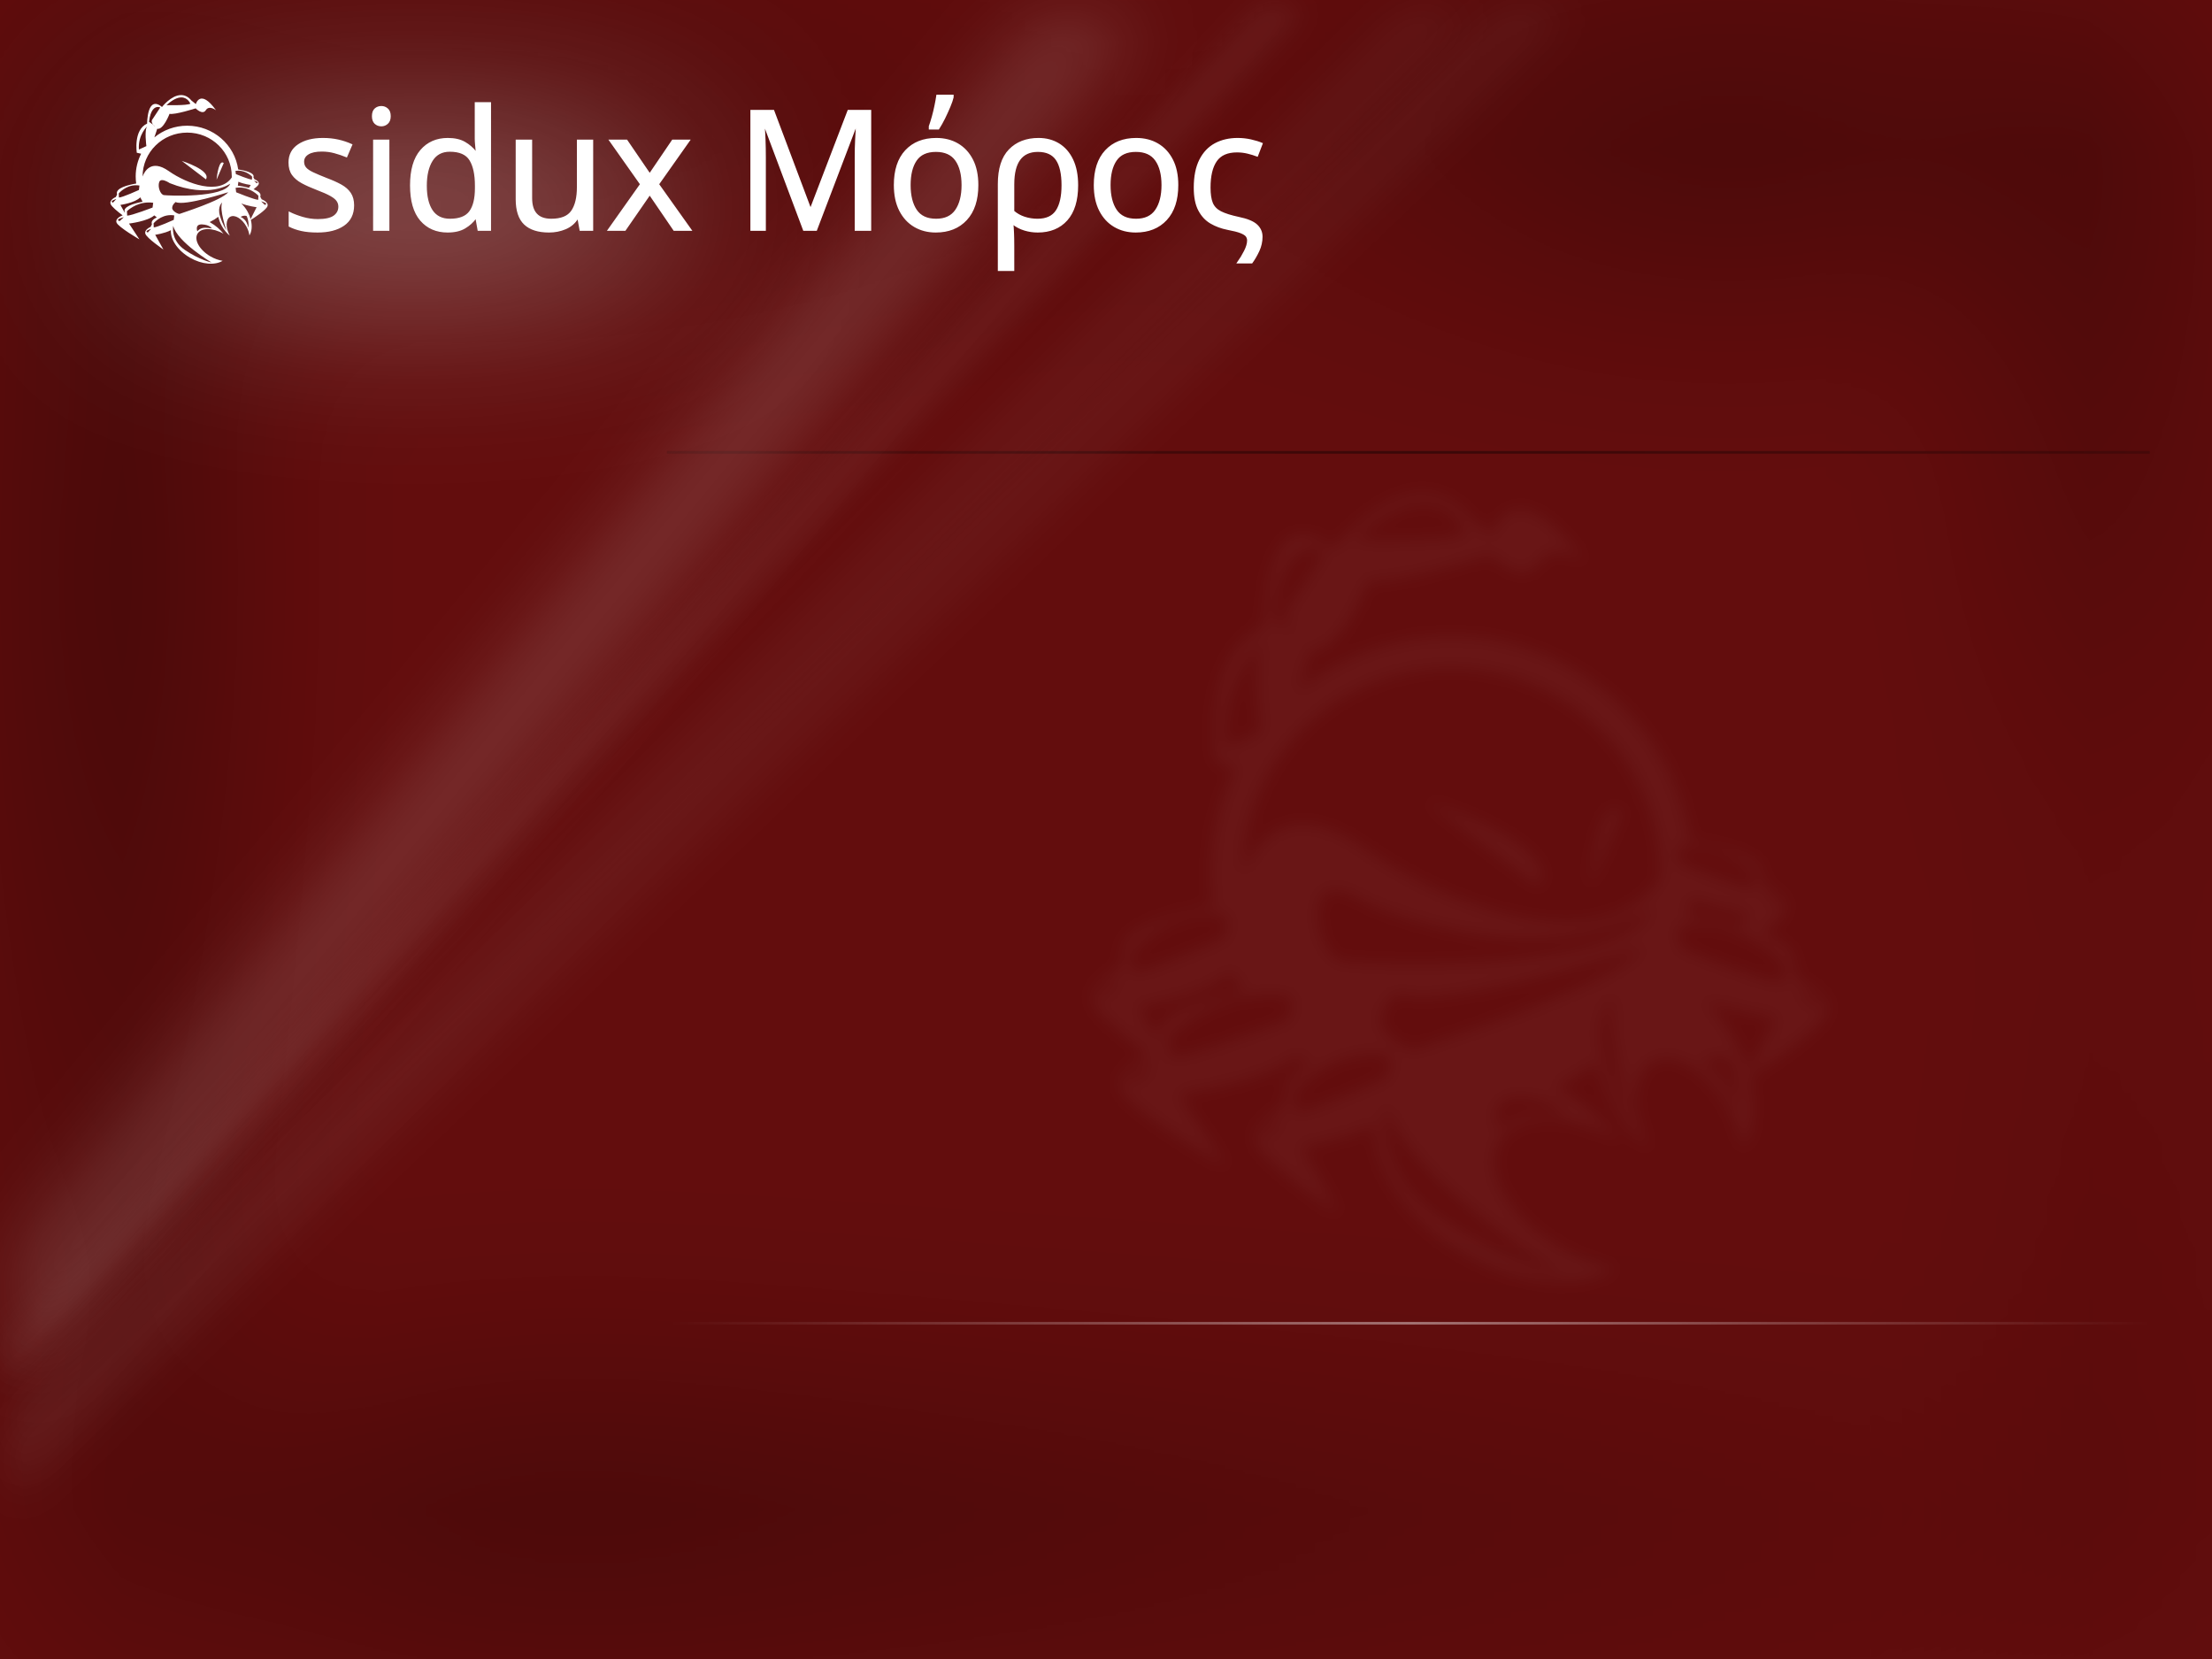
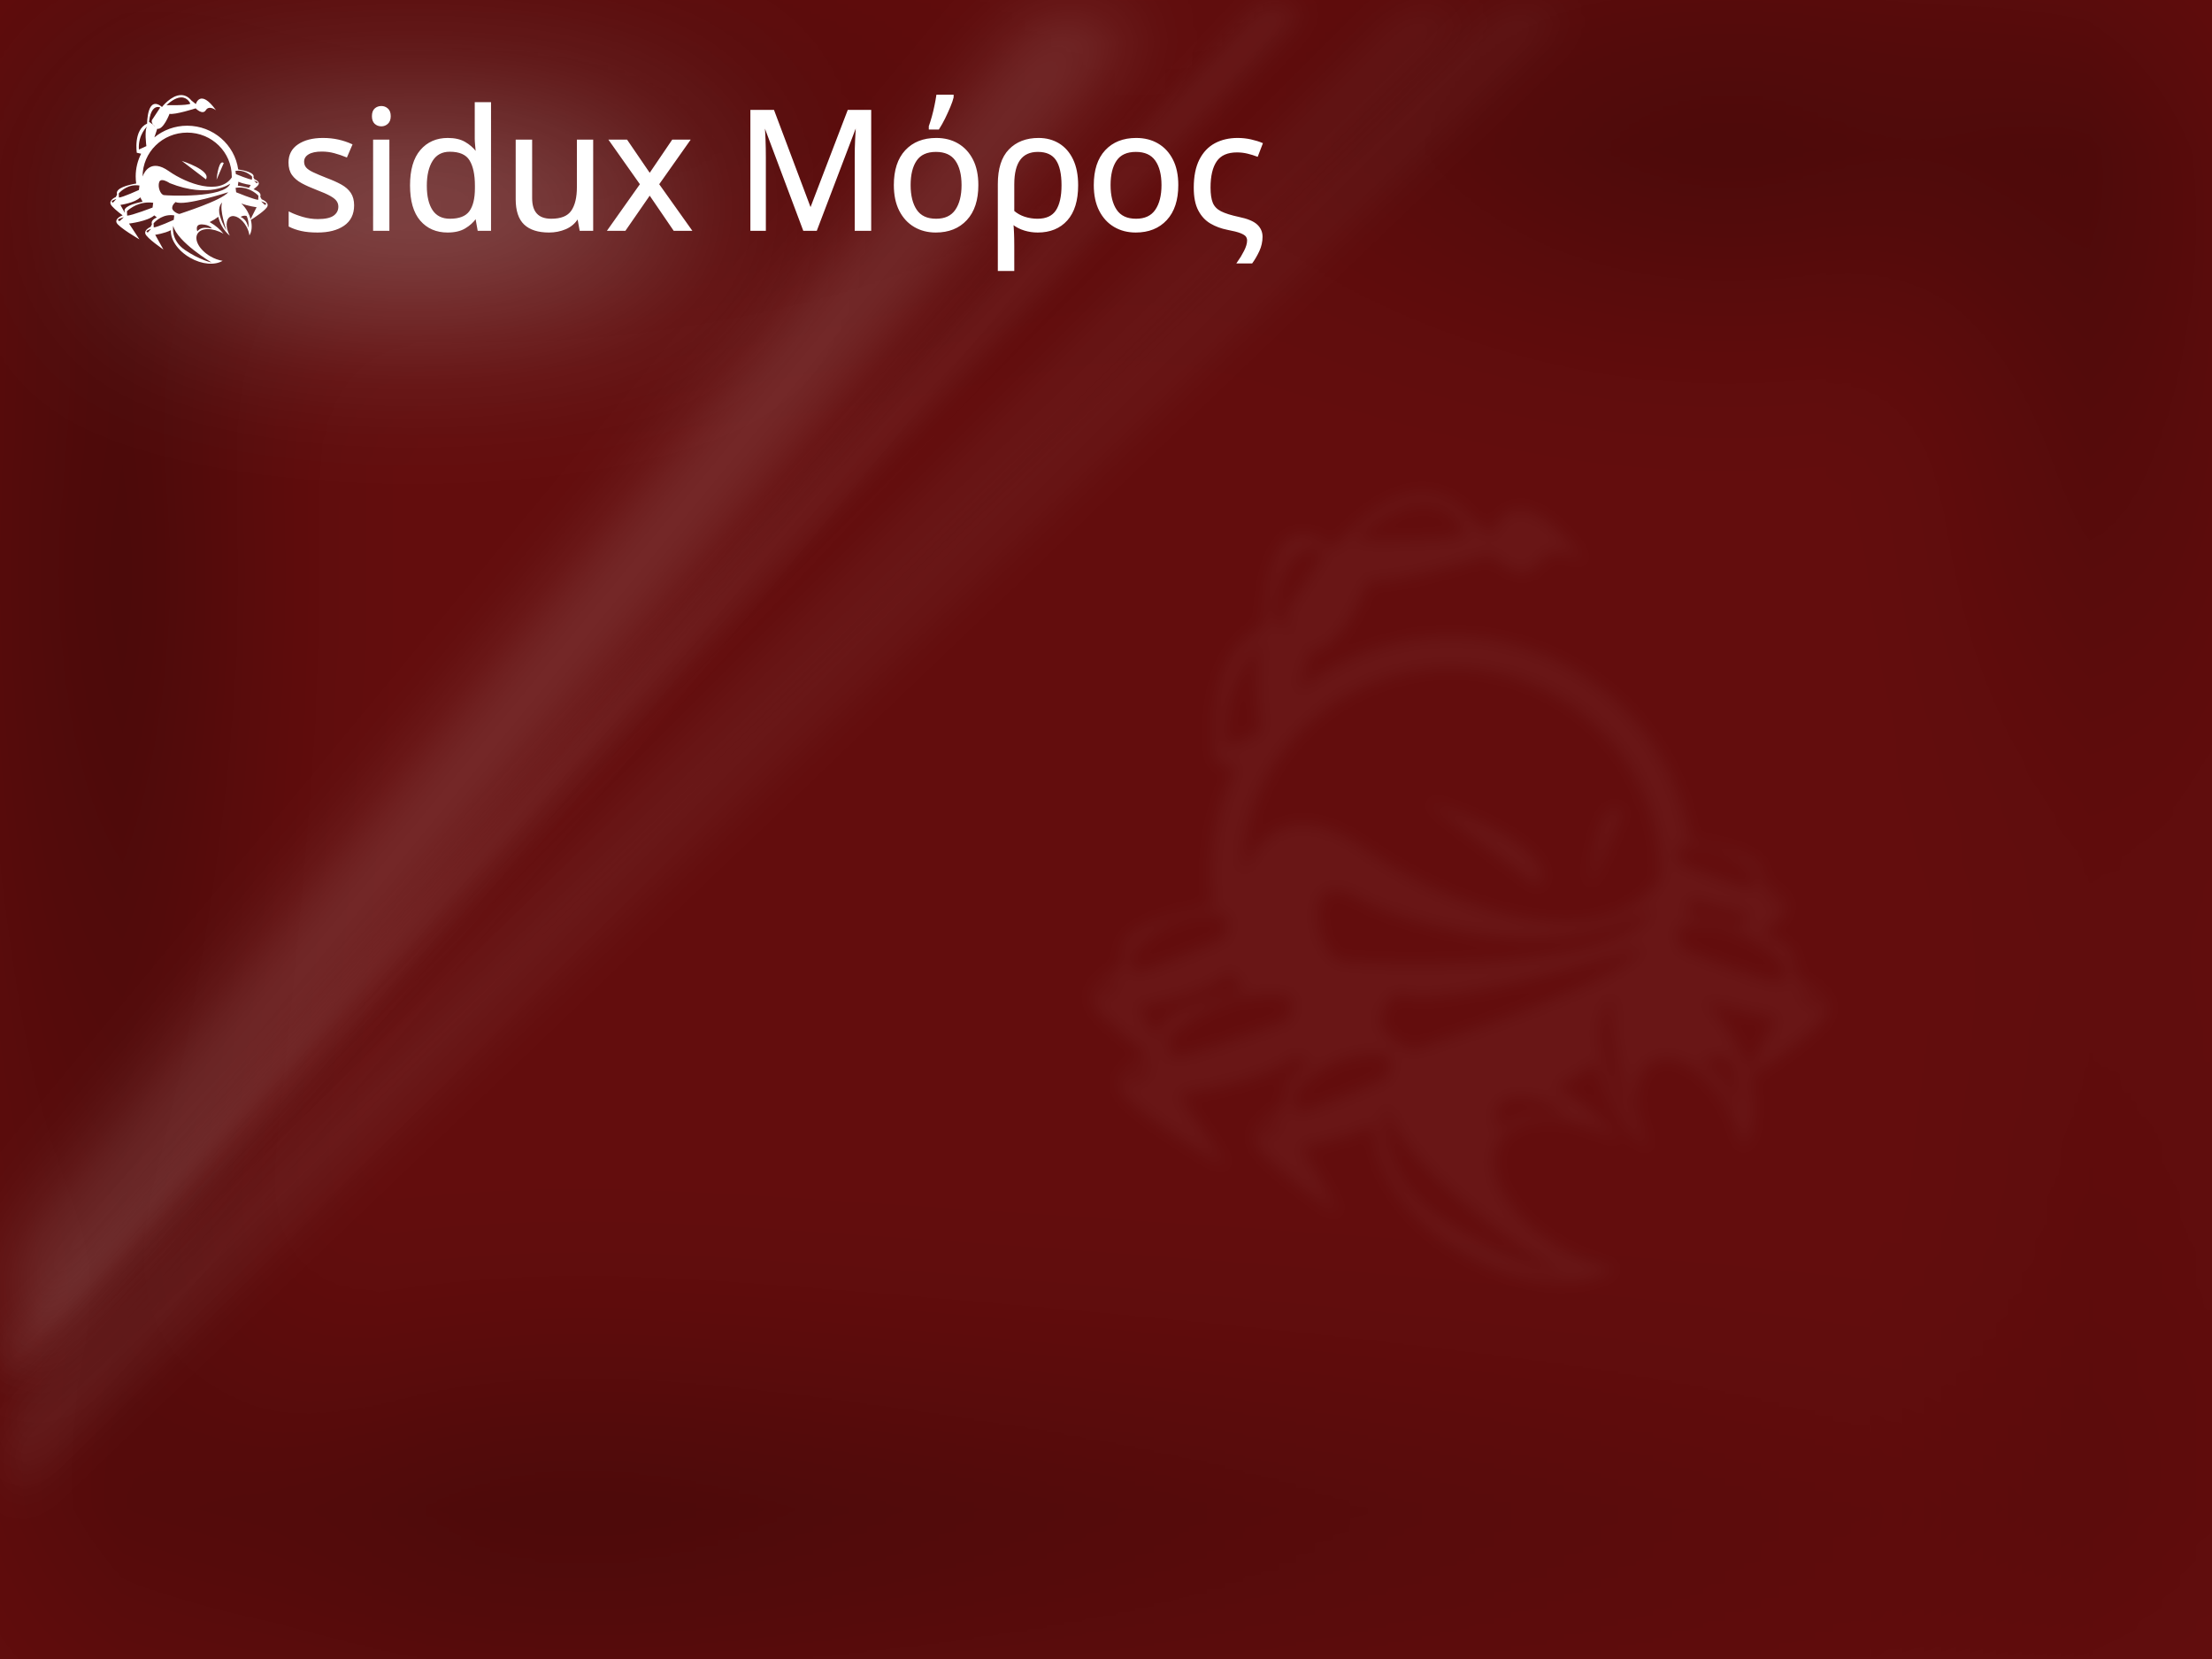
<svg xmlns="http://www.w3.org/2000/svg" xmlns:xlink="http://www.w3.org/1999/xlink" width="800" height="600" id="svg2" version="1.0" style="display:inline">
  <defs id="defs4">
    <linearGradient id="linearGradient3962">
      <stop style="stop-color:#000000;stop-opacity:0.401;" offset="0" id="stop3964" />
      <stop id="stop3966" offset="0.5" style="stop-color:#000000;stop-opacity:1;" />
      <stop style="stop-color:#000000;stop-opacity:0.503;" offset="1" id="stop3968" />
    </linearGradient>
    <linearGradient id="linearGradient3946">
      <stop id="stop3948" offset="0" style="stop-color:#ffffff;stop-opacity:0;" />
      <stop style="stop-color:#ffffff;stop-opacity:1;" offset="0.5" id="stop3952" />
      <stop id="stop3950" offset="1" style="stop-color:#ffffff;stop-opacity:0;" />
    </linearGradient>
    <clipPath id="clipPath3697" clipPathUnits="userSpaceOnUse">
      <path style="fill:#800000;fill-opacity:1;stroke:none" d="M -17.031,-23.812 L -19.062,-21.312 L -19.062,1219.062 L 1947.625,1219.062 L 1947.625,-23.812 L -17.031,-23.812 L -17.031,-23.812 z" id="path3699" />
    </clipPath>
    <filter height="1.423" y="-0.212" width="1.269" x="-0.134" id="filter3830">
      <feGaussianBlur id="feGaussianBlur3832" stdDeviation="113.061" />
    </filter>
    <linearGradient xlink:href="#linearGradient3946" id="linearGradient3944" x1="242" y1="162.505" x2="778.285" y2="162.505" gradientUnits="userSpaceOnUse" gradientTransform="matrix(1,0,0,0.1917442,0,447.4141)" />
    <linearGradient xlink:href="#linearGradient3946" id="linearGradient3956" gradientUnits="userSpaceOnUse" gradientTransform="matrix(0.5728889,0,0,0.1917442,-612.5689,755.2659)" x1="242" y1="162.505" x2="778.285" y2="162.505" />
    <linearGradient xlink:href="#linearGradient3962" id="linearGradient3960" gradientUnits="userSpaceOnUse" gradientTransform="matrix(1,0,0,0.1917442,-0.8003805,132.434)" x1="242" y1="162.505" x2="778.285" y2="162.505" />
    <linearGradient xlink:href="#linearGradient3946" id="linearGradient3972" gradientUnits="userSpaceOnUse" gradientTransform="matrix(0.5728889,0,0,0.1917442,-611.3633,183.4273)" x1="242" y1="162.505" x2="778.285" y2="162.505" />
    <filter id="filter4000">
      <feGaussianBlur stdDeviation="15.788" id="feGaussianBlur4002" />
    </filter>
    <filter id="filter4018">
      <feGaussianBlur stdDeviation="9.1" id="feGaussianBlur4020" />
    </filter>
    <filter id="filter4036">
      <feGaussianBlur stdDeviation="9.361" id="feGaussianBlur4038" />
    </filter>
    <filter id="filter4046">
      <feGaussianBlur stdDeviation="6.048" id="feGaussianBlur4048" />
    </filter>
    <filter id="filter4070">
      <feGaussianBlur stdDeviation="2.758" id="feGaussianBlur4072" />
    </filter>
    <filter color-interpolation-filters="sRGB" id="filter3864-2" x="-0.394" width="1.788" y="-1.491" height="3.983">
      <feGaussianBlur stdDeviation="51.766" id="feGaussianBlur3866-9" />
    </filter>
  </defs>
  <g id="layer2" style="opacity:1;display:inline">
    <rect style="opacity:1" id="rect4836" width="813.686" height="609.331" x="-3.733" y="-1.866" rx="10.958" ry="17.026" />
    <rect style="fill:#630d0d;fill-opacity:1;stroke:#2c2e2a;stroke-width:2;stroke-miterlimit:4;stroke-opacity:1;stroke-dasharray:none" id="rect4876" width="811.122" height="623.594" x="-3.796" y="-3.834" />
    <path clip-path="url(#clipPath3697)" id="rect6306" d="m -34.976,-33.748 522.676,14.046 549.853,-58.298 429.79,88.941 497.034,-61.765 -33.432,348.887 62.821,288.039 -19.386,315.215 -0.14,352.015 L 439.657,1170.837 -69.704,1246.599 9.375,400.57 -34.976,-33.748 z" style="fill:none;stroke:#000000;stroke-width:169.818;stroke-miterlimit:4;stroke-opacity:1;filter:url(#filter3830)" transform="matrix(0.4169136,0,0,0.5100826,0.9015608,-0.00194446)" />
-     <rect style="opacity:0.414;fill:url(#linearGradient3944);fill-opacity:1;stroke:none;stroke-width:12.7;stroke-linecap:round;stroke-linejoin:round;stroke-miterlimit:4;stroke-dasharray:none;stroke-opacity:1" id="rect3936" width="536.285" height="0.961" x="242" y="478.093" />
-     <rect style="opacity:0.414;fill:url(#linearGradient3960);fill-opacity:1;stroke:none;stroke-width:12.7;stroke-linecap:round;stroke-linejoin:round;stroke-miterlimit:4;stroke-dasharray:none;stroke-opacity:1;display:inline" id="rect3958" width="536.285" height="0.961" x="241.2" y="163.113" />
    <path style="opacity:0.326;fill:none;fill-opacity:1;stroke:#ffffff;stroke-width:12.7;stroke-linecap:round;stroke-linejoin:round;stroke-miterlimit:4;stroke-dasharray:none;stroke-opacity:1;filter:url(#filter4000)" d="M -34.961,525.256 L 423.146,-28.088 L 431.584,-35.321" id="path3974" />
    <path style="opacity:0.326;fill:none;fill-opacity:1;stroke:#ffffff;stroke-width:2;stroke-linecap:round;stroke-linejoin:round;stroke-miterlimit:4;stroke-dasharray:none;stroke-opacity:1;filter:url(#filter4018)" d="M -36.166,571.067 L 597.949,-36.527" id="path4004" />
    <path style="opacity:0.326;fill:none;fill-opacity:1;stroke:#ffffff;stroke-width:2;stroke-linecap:round;stroke-linejoin:round;stroke-miterlimit:4;stroke-dasharray:none;stroke-opacity:1;filter:url(#filter4036)" d="M -67.51,591.561 L 554.55,-30.499" id="path4022" />
    <path style="opacity:0.326;fill:none;fill-opacity:1;stroke:#ffffff;stroke-width:2;stroke-linecap:round;stroke-linejoin:round;stroke-miterlimit:4;stroke-dasharray:none;stroke-opacity:1;filter:url(#filter4046)" d="M -89.21,589.15 L 491.862,-26.883 L 500.3,-25.677" id="path4040" />
    <path style="font-size:medium;font-style:normal;font-variant:normal;font-weight:normal;font-stretch:normal;text-indent:0;text-align:start;text-decoration:none;line-height:normal;letter-spacing:normal;word-spacing:normal;text-transform:none;direction:ltr;block-progression:tb;writing-mode:lr-tb;text-anchor:start;opacity:0.036;fill:#ffffff;fill-opacity:1;stroke:none;stroke-width:7;marker:none;visibility:visible;display:inline;overflow:visible;enable-background:accumulate;font-family:Bitstream Vera Sans;-inkscape-font-specification:Bitstream Vera Sans;filter:url(#filter4070)" d="M 514.211,178.23 C 497.598,178.527 482.238,198.373 482.238,198.373 C 456.917,177.476 457.076,226.413 457.076,226.413 C 433.52,237.285 439.619,275.843 439.619,275.843 L 446.972,277.474 C 441.068,289.039 437.732,302.094 437.732,315.906 C 437.732,319.983 438.035,323.969 438.595,327.896 C 426.136,330.006 402.159,335.538 406.303,346.312 L 404.097,350.756 C 404.097,350.756 392.985,355.202 395.208,362.426 C 396.542,366.759 407.235,375.444 415.607,381.738 C 412.554,382.943 402.894,387.307 405.28,393.856 C 408.102,401.597 444.063,422.439 444.063,422.439 L 426.446,395.646 C 426.446,395.646 458.041,391.924 469.162,381.802 C 470.569,382.959 471.998,384.09 473.478,385.159 C 467.357,388.07 463.326,391.913 465.229,396.861 L 462.991,401.305 C 462.991,401.305 451.879,405.751 454.102,412.975 C 456.326,420.2 484.669,439.641 484.668,439.641 L 470.76,414.638 C 470.76,414.638 486.473,412.463 497.33,406.837 C 496.189,422.379 508.767,441.417 529.622,453.421 C 549.827,465.051 571.795,466.57 584.84,458.665 C 578.355,457.685 571.243,455.231 564.377,451.279 C 546.067,440.74 536.16,423.59 542.252,413.007 C 548.323,402.46 568.02,402.414 586.278,412.847 C 580.767,405.714 573.173,399.061 563.961,393.759 C 563.598,393.549 563.238,393.354 562.874,393.151 C 568.078,390.658 572.984,387.654 577.55,384.231 C 578.654,389.302 580.581,394.559 583.401,399.674 C 587.125,406.43 591.856,412.014 596.957,416.108 C 589.631,402.72 589.894,388.431 597.629,384.167 C 605.389,379.889 617.723,387.334 625.125,400.761 C 627.901,405.796 629.585,410.974 630.209,415.692 C 634.282,409.244 635.13,399.656 632.607,389.475 C 636.881,386.771 658.524,372.832 660.743,366.294 C 663.195,359.07 650.928,354.624 650.928,354.624 L 648.498,350.18 C 650.811,344.726 645.156,340.615 637.243,337.614 C 641.518,334.348 645.173,331.086 645.844,329.11 C 647.628,323.851 638.682,320.637 638.682,320.637 L 636.923,317.408 C 640.231,309.612 621.23,305.598 611.185,304.043 C 605.302,262.267 568.812,230.058 524.89,230.058 C 503.802,230.058 484.425,237.471 469.321,249.817 C 472.142,241.799 474.117,235.269 474.117,235.269 C 484.559,237.567 494.996,209.947 494.996,209.947 C 504.046,211.938 539.214,200.706 539.214,200.706 C 539.214,200.706 550.824,212.723 556.448,203.744 C 562.073,194.767 573.681,203.904 573.681,203.904 C 546.858,166.62 539.502,193.449 539.502,193.449 L 532.052,187.438 C 526.391,180.57 520.221,178.123 514.211,178.23 L 514.211,178.23 L 514.211,178.23 z M 514.467,182.195 C 526.009,181.833 530.23,192.778 530.23,192.778 C 524.934,196.165 489.848,195.272 489.848,195.272 C 500.374,185.659 508.422,182.384 514.467,182.195 L 514.467,182.195 L 514.467,182.195 z M 474.981,198.373 C 477.507,198.296 479.297,199.237 479.297,199.237 L 466.508,218.612 C 463.42,221.962 465.184,225.761 467.147,228.332 C 468.682,229.556 469.896,230.694 469.961,231.306 C 469.961,231.306 468.511,230.116 467.147,228.332 C 464.294,226.057 460.305,223.504 460.305,223.504 C 462.715,202.379 470.159,198.524 474.981,198.373 L 474.981,198.373 z M 457.555,230.858 C 451.9,235.872 455.829,264.589 455.829,264.589 L 443.168,270.344 C 441.369,244.916 457.555,230.858 457.555,230.858 L 457.555,230.858 L 457.555,230.858 z M 524.891,241.728 C 566.675,241.728 600.346,274.946 600.347,315.906 C 600.347,316.497 600.329,317.076 600.315,317.664 C 579.807,347.985 525.226,329.008 493.525,306.73 C 463.443,285.588 452.179,308.469 449.403,316.066 C 449.403,316.013 449.403,315.959 449.403,315.905 C 449.403,274.946 483.106,241.728 524.891,241.728 L 524.891,241.728 L 524.891,241.728 z M 515.746,289.624 L 556.64,320.83 C 565.755,305.362 515.746,289.624 515.746,289.624 L 515.746,289.624 L 515.746,289.624 z M 584.392,292.15 C 577.304,291.922 574.576,321.437 574.576,321.437 L 586.726,293.269 C 585.898,292.544 585.125,292.173 584.392,292.15 L 584.392,292.15 z M 611.185,306.122 C 625.515,306.063 634.685,316.193 634.685,316.193 L 634.462,321.245 C 629.779,321.245 607.253,311.941 607.253,311.941 L 606.581,306.474 C 608.17,306.225 609.703,306.128 611.185,306.122 L 611.185,306.122 z M 482.271,322.109 C 487.661,321.974 495.284,327.224 495.284,327.224 C 562.262,353.935 597.725,328.151 597.725,328.151 C 587.875,353.019 491.347,348.417 485.436,347.495 C 479.525,346.573 474.617,333.659 477.571,325.37 C 478.402,323.038 480.161,322.161 482.271,322.109 z M 638.011,323.068 C 638.011,323.068 648.285,325.693 642.487,327.512 L 638.011,323.068 L 638.011,323.068 z M 611.537,324.858 C 620.231,328.809 632.447,330.325 632.447,330.325 L 629.474,335.185 C 622.454,333.311 615.41,332.151 610.61,331.477 C 611.016,329.301 611.301,327.087 611.537,324.858 L 611.537,324.858 L 611.537,324.858 z M 438.372,330.805 C 440.219,330.805 442.115,330.976 444.095,331.317 L 443.264,338.798 C 443.264,338.798 415.207,351.587 409.372,351.587 L 409.084,344.649 C 409.084,344.649 420.517,330.726 438.372,330.805 L 438.372,330.805 L 438.372,330.805 z M 613.136,334.674 C 632.829,334.596 645.428,348.518 645.428,348.518 L 645.109,355.456 C 638.673,355.456 607.732,342.699 607.732,342.699 L 606.805,335.185 C 608.988,334.847 611.098,334.682 613.136,334.674 L 613.136,334.674 L 613.136,334.674 z M 594.336,342.571 C 583.322,356.74 513.861,378.411 512.165,379.244 C 510.47,380.077 499.472,375.071 499.472,369.236 C 499.472,363.402 505.387,359.229 505.387,359.229 C 519.788,366.73 594.336,342.571 594.336,342.571 L 594.336,342.571 L 594.336,342.571 z M 445.47,351.268 C 446.649,353.826 447.983,356.3 449.402,358.717 C 433.705,361.764 415.182,367.379 419.38,376.59 L 419.092,377.07 L 411.866,364.089 C 411.866,364.089 436.646,360.657 445.47,351.268 L 445.47,351.268 L 445.47,351.268 z M 603.48,352.962 C 603.551,353.066 603.597,353.177 603.672,353.282 C 603.574,353.243 603.482,353.191 603.384,353.153 C 603.416,353.088 603.448,353.026 603.481,352.961 L 603.48,352.962 z M 404.928,354.081 L 399.365,360.188 C 392.14,357.688 404.928,354.081 404.928,354.081 z M 650.032,357.982 C 650.032,357.982 664.107,361.588 656.139,364.089 L 650.032,357.982 z M 460.05,359.965 C 462.394,359.965 464.827,360.146 467.339,360.508 L 466.284,368.565 C 466.284,368.565 430.687,382.249 423.28,382.249 L 422.929,374.8 C 422.929,374.8 437.386,359.88 460.05,359.964 L 460.05,359.965 z M 584.008,359.996 C 579.151,372.774 591.234,407.06 591.234,407.06 C 591.234,407.06 584.954,398.128 580.3,382.569 C 575.645,367.011 584.008,359.996 584.008,359.996 L 584.008,359.996 L 584.008,359.996 z M 616.429,361.627 C 628.032,366.184 642.359,367.958 642.359,367.958 L 632.224,388.036 C 631.074,383.897 629.417,379.697 627.14,375.567 C 624.126,370.099 620.429,365.396 616.429,361.627 L 616.429,361.627 L 616.429,361.627 z M 497.266,381.354 C 499.113,381.354 501.01,381.53 502.989,381.866 L 502.158,389.38 C 502.158,389.38 474.101,402.137 468.266,402.137 L 468.011,395.199 C 468.011,395.199 479.411,381.275 497.266,381.354 L 497.266,381.354 L 497.266,381.354 z M 621.513,382.345 C 621.778,382.345 622.036,382.345 622.312,382.345 C 623.331,382.374 624.408,382.527 625.541,382.889 C 630.107,393.175 628.579,402.872 628.579,402.872 C 628.579,402.872 626.561,394.276 622.728,389.923 C 618.894,385.57 615.31,384.392 615.31,384.392 C 614.832,384.755 617.536,382.554 621.513,382.345 L 621.513,382.345 L 621.513,382.345 z M 417.621,384.935 L 410.587,391.457 C 401.417,388.777 417.621,384.935 417.621,384.935 z M 548.71,397.085 C 549.088,397.085 549.479,397.056 549.893,397.085 C 563.166,397.576 566.615,403.991 566.615,403.991 C 566.615,403.991 555.792,401.513 549.893,403.479 C 543.994,405.445 542.028,408.882 542.028,408.882 C 542.504,409.835 536.989,397.415 548.71,397.084 L 548.71,397.085 z M 501.231,399.547 C 508.218,427.01 566.104,461.51 566.104,461.51 C 566.104,461.51 546.168,457.417 521.214,440.472 C 496.259,423.526 501.231,399.547 501.231,399.547 z M 463.822,404.662 L 458.259,410.769 C 451.034,408.269 463.822,404.662 463.822,404.662 z" id="path5810" />
    <g id="g2547" transform="matrix(0.6495251,0,0,0.6495251,-285.3563,-438.5017)">
      <g id="g3777" transform="matrix(0.4893022,0,0,0.4893022,311.5719,532.6475)">
        <g id="g2615" transform="translate(630.2208,290.3483)" />
        <g id="layer2-3" transform="translate(630.2208,290.3483)" />
        <path style="font-size:medium;font-style:normal;font-variant:normal;font-weight:normal;font-stretch:normal;text-indent:0;text-align:start;text-decoration:none;line-height:normal;letter-spacing:normal;word-spacing:normal;text-transform:none;direction:ltr;block-progression:tb;writing-mode:lr-tb;text-anchor:start;fill:#ffffff;fill-opacity:1;stroke:none;stroke-width:7;marker:none;visibility:visible;display:inline;overflow:visible;enable-background:accumulate;font-family:Bitstream Vera Sans;-inkscape-font-specification:Bitstream Vera Sans" d="m 466.947,399.358 c -11.172,0.2 -21.501,13.545 -21.501,13.545 -17.028,-14.053 -16.921,18.856 -16.921,18.856 -15.841,7.311 -11.739,33.24 -11.739,33.24 l 4.945,1.097 c -3.97,7.777 -6.214,16.556 -6.214,25.844 0,2.742 0.203,5.422 0.581,8.063 -8.378,1.419 -24.502,5.139 -21.715,12.384 l -1.484,2.988 c 0,0 -7.472,2.99 -5.977,7.848 0.897,2.913 8.087,8.754 13.717,12.986 -2.053,0.811 -8.549,3.745 -6.945,8.149 1.898,5.206 26.08,19.221 26.08,19.221 l -11.847,-18.017 c 0,0 21.246,-2.503 28.725,-9.31 0.947,0.778 1.907,1.539 2.903,2.257 -4.116,1.957 -6.827,4.542 -5.547,7.869 l -1.505,2.988 c 0,0 -7.472,2.99 -5.977,7.848 1.495,4.858 20.555,17.932 20.555,17.932 l -9.353,-16.814 c 0,0 10.566,-1.462 17.867,-5.246 -0.767,10.452 7.691,23.254 21.716,31.326 13.587,7.821 28.359,8.842 37.131,3.526 -4.361,-0.659 -9.143,-2.309 -13.76,-4.967 -12.313,-7.087 -18.975,-18.62 -14.878,-25.736 4.082,-7.093 17.328,-7.124 29.606,-0.108 -3.706,-4.796 -8.813,-9.27 -15.007,-12.836 -0.244,-0.141 -0.486,-0.272 -0.731,-0.409 3.499,-1.677 6.798,-3.697 9.869,-5.999 0.743,3.41 2.038,6.945 3.935,10.385 2.504,4.543 5.686,8.298 9.116,11.051 -4.927,-9.003 -4.75,-18.612 0.452,-21.479 5.219,-2.877 13.513,2.13 18.49,11.159 1.867,3.386 2.999,6.868 3.419,10.041 2.739,-4.336 3.309,-10.784 1.613,-17.63 2.874,-1.818 17.428,-11.192 18.92,-15.588 1.649,-4.858 -6.601,-7.848 -6.601,-7.848 l -1.634,-2.989 c 1.556,-3.668 -2.247,-6.432 -7.568,-8.45 2.875,-2.197 5.333,-4.39 5.784,-5.719 1.199,-3.536 -4.816,-5.697 -4.816,-5.697 l -1.183,-2.172 c 2.224,-5.242 -10.553,-7.942 -17.308,-8.987 -3.956,-28.092 -28.494,-49.752 -58.03,-49.752 -14.181,0 -27.212,4.985 -37.368,13.287 1.897,-5.392 3.225,-9.783 3.225,-9.783 7.022,1.546 14.04,-17.028 14.04,-17.028 6.086,1.339 29.735,-6.214 29.735,-6.214 0,0 7.807,8.081 11.589,2.043 3.783,-6.037 11.589,0.108 11.589,0.108 -18.037,-25.072 -22.984,-7.031 -22.984,-7.031 l -5.01,-4.042 c -3.807,-4.618 -7.956,-6.264 -11.997,-6.192 l 0,1.7e-4 z m 0.172,2.666 c 7.762,-0.243 10.6,7.117 10.6,7.117 -3.561,2.277 -27.155,1.677 -27.155,1.677 7.078,-6.464 12.49,-8.666 16.555,-8.794 l 0,0 z m -26.553,10.879 c 1.699,-0.052 2.902,0.581 2.902,0.581 l -8.6,13.029 c -2.076,2.253 -0.89,4.807 0.43,6.536 1.032,0.823 1.849,1.588 1.892,2 0,0 -0.975,-0.8 -1.892,-2 -1.919,-1.53 -4.601,-3.247 -4.601,-3.247 1.62,-14.206 6.626,-16.798 9.869,-16.9 l 0,0 z m -11.718,21.845 c -3.803,3.372 -1.161,22.683 -1.161,22.683 l -8.514,3.87 c -1.21,-17.1 9.675,-26.553 9.675,-26.553 l 0,0 z m 45.28,7.31 c 28.098,0 50.741,22.338 50.741,49.881 0,0.398 -0.012,0.787 -0.021,1.183 -13.791,20.389 -50.494,7.628 -71.812,-7.353 -20.229,-14.217 -27.804,1.17 -29.671,6.278 -7e-5,-0.035 0,-0.071 0,-0.108 0,-27.543 22.664,-49.881 50.763,-49.881 l -2.3e-4,3.5e-4 z m -6.149,32.208 27.499,20.984 c 6.129,-10.401 -27.499,-20.984 -27.499,-20.984 l 0,0 z m 46.162,1.698 c -4.767,-0.153 -6.601,19.695 -6.601,19.695 l 8.17,-18.942 c -0.557,-0.487 -1.076,-0.737 -1.569,-0.752 l 10e-6,0 z m 18.017,9.396 c 9.636,-0.04 15.803,6.773 15.803,6.773 l -0.15,3.397 c -3.149,0 -18.297,-6.257 -18.297,-6.257 l -0.452,-3.676 c 1.068,-0.167 2.099,-0.233 3.096,-0.236 l -3e-5,-4e-5 z m -86.69,10.75 c 3.625,-0.091 8.751,3.44 8.751,3.44 45.04,17.962 68.888,0.623 68.888,0.623 -6.624,16.722 -71.535,13.628 -75.51,13.008 -3.975,-0.62 -7.275,-9.304 -5.289,-14.878 0.559,-1.568 1.742,-2.158 3.161,-2.193 z m 104.729,0.645 c 0,0 6.909,1.766 3.01,2.989 l -3.01,-2.989 0,0 z m -17.802,1.204 c 5.846,2.657 14.061,3.676 14.061,3.676 l -2,3.268 c -4.721,-1.26 -9.458,-2.041 -12.685,-2.494 0.273,-1.463 0.465,-2.952 0.623,-4.45 l 0,0 z m -116.447,3.999 c 1.242,0 2.517,0.115 3.849,0.344 l -0.559,5.031 c 0,0 -18.867,8.6 -22.79,8.6 l -0.194,-4.665 c 0,0 7.688,-9.363 19.695,-9.31 l 5e-5,4e-5 z m 117.522,2.602 c 13.243,-0.052 21.715,9.31 21.715,9.31 l -0.215,4.666 c -4.328,0 -25.134,-8.579 -25.134,-8.579 l -0.624,-5.053 c 1.468,-0.228 2.887,-0.338 4.257,-0.344 l 0,5e-5 z m -12.642,5.311 c -7.406,9.528 -54.116,24.1 -55.256,24.661 -1.14,0.56 -8.536,-2.806 -8.536,-6.73 0,-3.923 3.978,-6.73 3.978,-6.73 9.684,5.044 59.814,-11.202 59.814,-11.202 l 0,0 z m -100.106,5.848 c 0.793,1.72 1.69,3.384 2.645,5.01 -10.556,2.049 -23.012,5.825 -20.189,12.019 l -0.193,0.323 -4.859,-8.729 c 0,0 16.664,-2.308 22.597,-8.622 l -7e-5,2e-5 z m 106.255,1.14 c 0.048,0.07 0.079,0.144 0.129,0.215 -0.066,-0.026 -0.128,-0.061 -0.193,-0.087 0.021,-0.043 0.043,-0.085 0.065,-0.129 l -5.1e-4,8.8e-4 z m -133.518,0.752 -3.741,4.107 c -4.858,-1.681 3.741,-4.107 3.741,-4.107 z m 164.823,2.623 c 0,0 9.465,2.425 4.107,4.107 l -4.107,-4.107 z m -127.756,1.333 c 1.577,0 3.212,0.122 4.902,0.365 l -0.71,5.418 c 0,0 -23.938,9.202 -28.918,9.202 l -0.236,-5.01 c 0,0 9.722,-10.033 24.962,-9.976 l 0,1e-5 z m 83.357,0.021 c -3.266,8.593 4.859,31.649 4.859,31.649 0,0 -4.224,-6.007 -7.353,-16.469 -3.13,-10.462 2.494,-15.179 2.494,-15.179 l 0,0 z m 21.801,1.097 c 7.803,3.064 17.437,4.257 17.437,4.257 l -6.816,13.502 c -0.773,-2.783 -1.887,-5.608 -3.419,-8.385 -2.027,-3.677 -4.512,-6.84 -7.203,-9.374 l 0,1.3e-4 z m -80.132,13.266 c 1.242,0 2.517,0.118 3.849,0.344 l -0.559,5.053 c 0,0 -18.867,8.578 -22.79,8.578 l -0.172,-4.666 c 0,0 7.666,-9.363 19.673,-9.31 l 10e-6,-4e-5 z m 83.551,0.667 c 0.178,0 0.352,0 0.538,0 0.685,0.019 1.41,0.122 2.172,0.366 3.07,6.917 2.043,13.438 2.043,13.438 0,0 -1.357,-5.781 -3.935,-8.708 -2.578,-2.927 -4.988,-3.72 -4.988,-3.72 -0.322,0.245 1.497,-1.235 4.171,-1.376 l 0,-10e-6 z m -137.109,1.741 -4.73,4.386 c -6.166,-1.802 4.73,-4.386 4.73,-4.386 z m 88.152,8.17 c 0.254,0 0.517,-0.019 0.795,0 8.925,0.331 11.245,4.644 11.245,4.644 0,0 -7.278,-1.666 -11.245,-0.344 -3.967,1.322 -5.289,3.633 -5.289,3.633 0.32,0.64 -3.388,-7.711 4.494,-7.934 l 0,3e-5 z m -31.928,1.656 c 4.699,18.468 43.624,41.668 43.624,41.668 0,0 -13.406,-2.752 -30.187,-14.147 -16.781,-11.395 -13.438,-27.521 -13.438,-27.521 z m -25.156,3.44 -3.741,4.106 c -4.858,-1.681 3.741,-4.106 3.741,-4.106 z" id="path5810-1" />
      </g>
      <path transform="translate(-222.843,242.3432)" d="m 1048,548 c 0,22.091 -69.844,40 -156,40 -86.156,0 -156,-17.909 -156,-40 0,-22.091 69.844,-40 156,-40 86.156,0 156,17.909 156,40 z" id="path3782" style="opacity:0.378;fill:#ffffff;fill-opacity:1;stroke:#ffffff;stroke-width:3.3;stroke-linecap:round;stroke-linejoin:round;stroke-miterlimit:4;stroke-opacity:1;stroke-dasharray:none;filter:url(#filter3864-2)" />
      <text id="text3366" y="803.208" x="595.666" style="font-size:93.104px;font-style:normal;font-variant:normal;font-weight:normal;font-stretch:normal;text-align:start;line-height:125%;writing-mode:lr-tb;text-anchor:start;fill:#ffffff;fill-opacity:1;stroke:#ffffff;stroke-width:0.878;stroke-miterlimit:4;stroke-opacity:1;stroke-dasharray:none;display:inline;font-family:Dustismo;-inkscape-font-specification:Dustismo" xml:space="preserve">
        <tspan dx="0 -3.011 1.179 -4.015 -4.015" y="803.208" x="595.666" id="tspan3368" style="letter-spacing:-0.663;fill:#ffffff;fill-opacity:1;stroke:#ffffff;stroke-width:0.878;stroke-opacity:1">sidux Μόρος</tspan>
      </text>
    </g>
  </g>
</svg>
